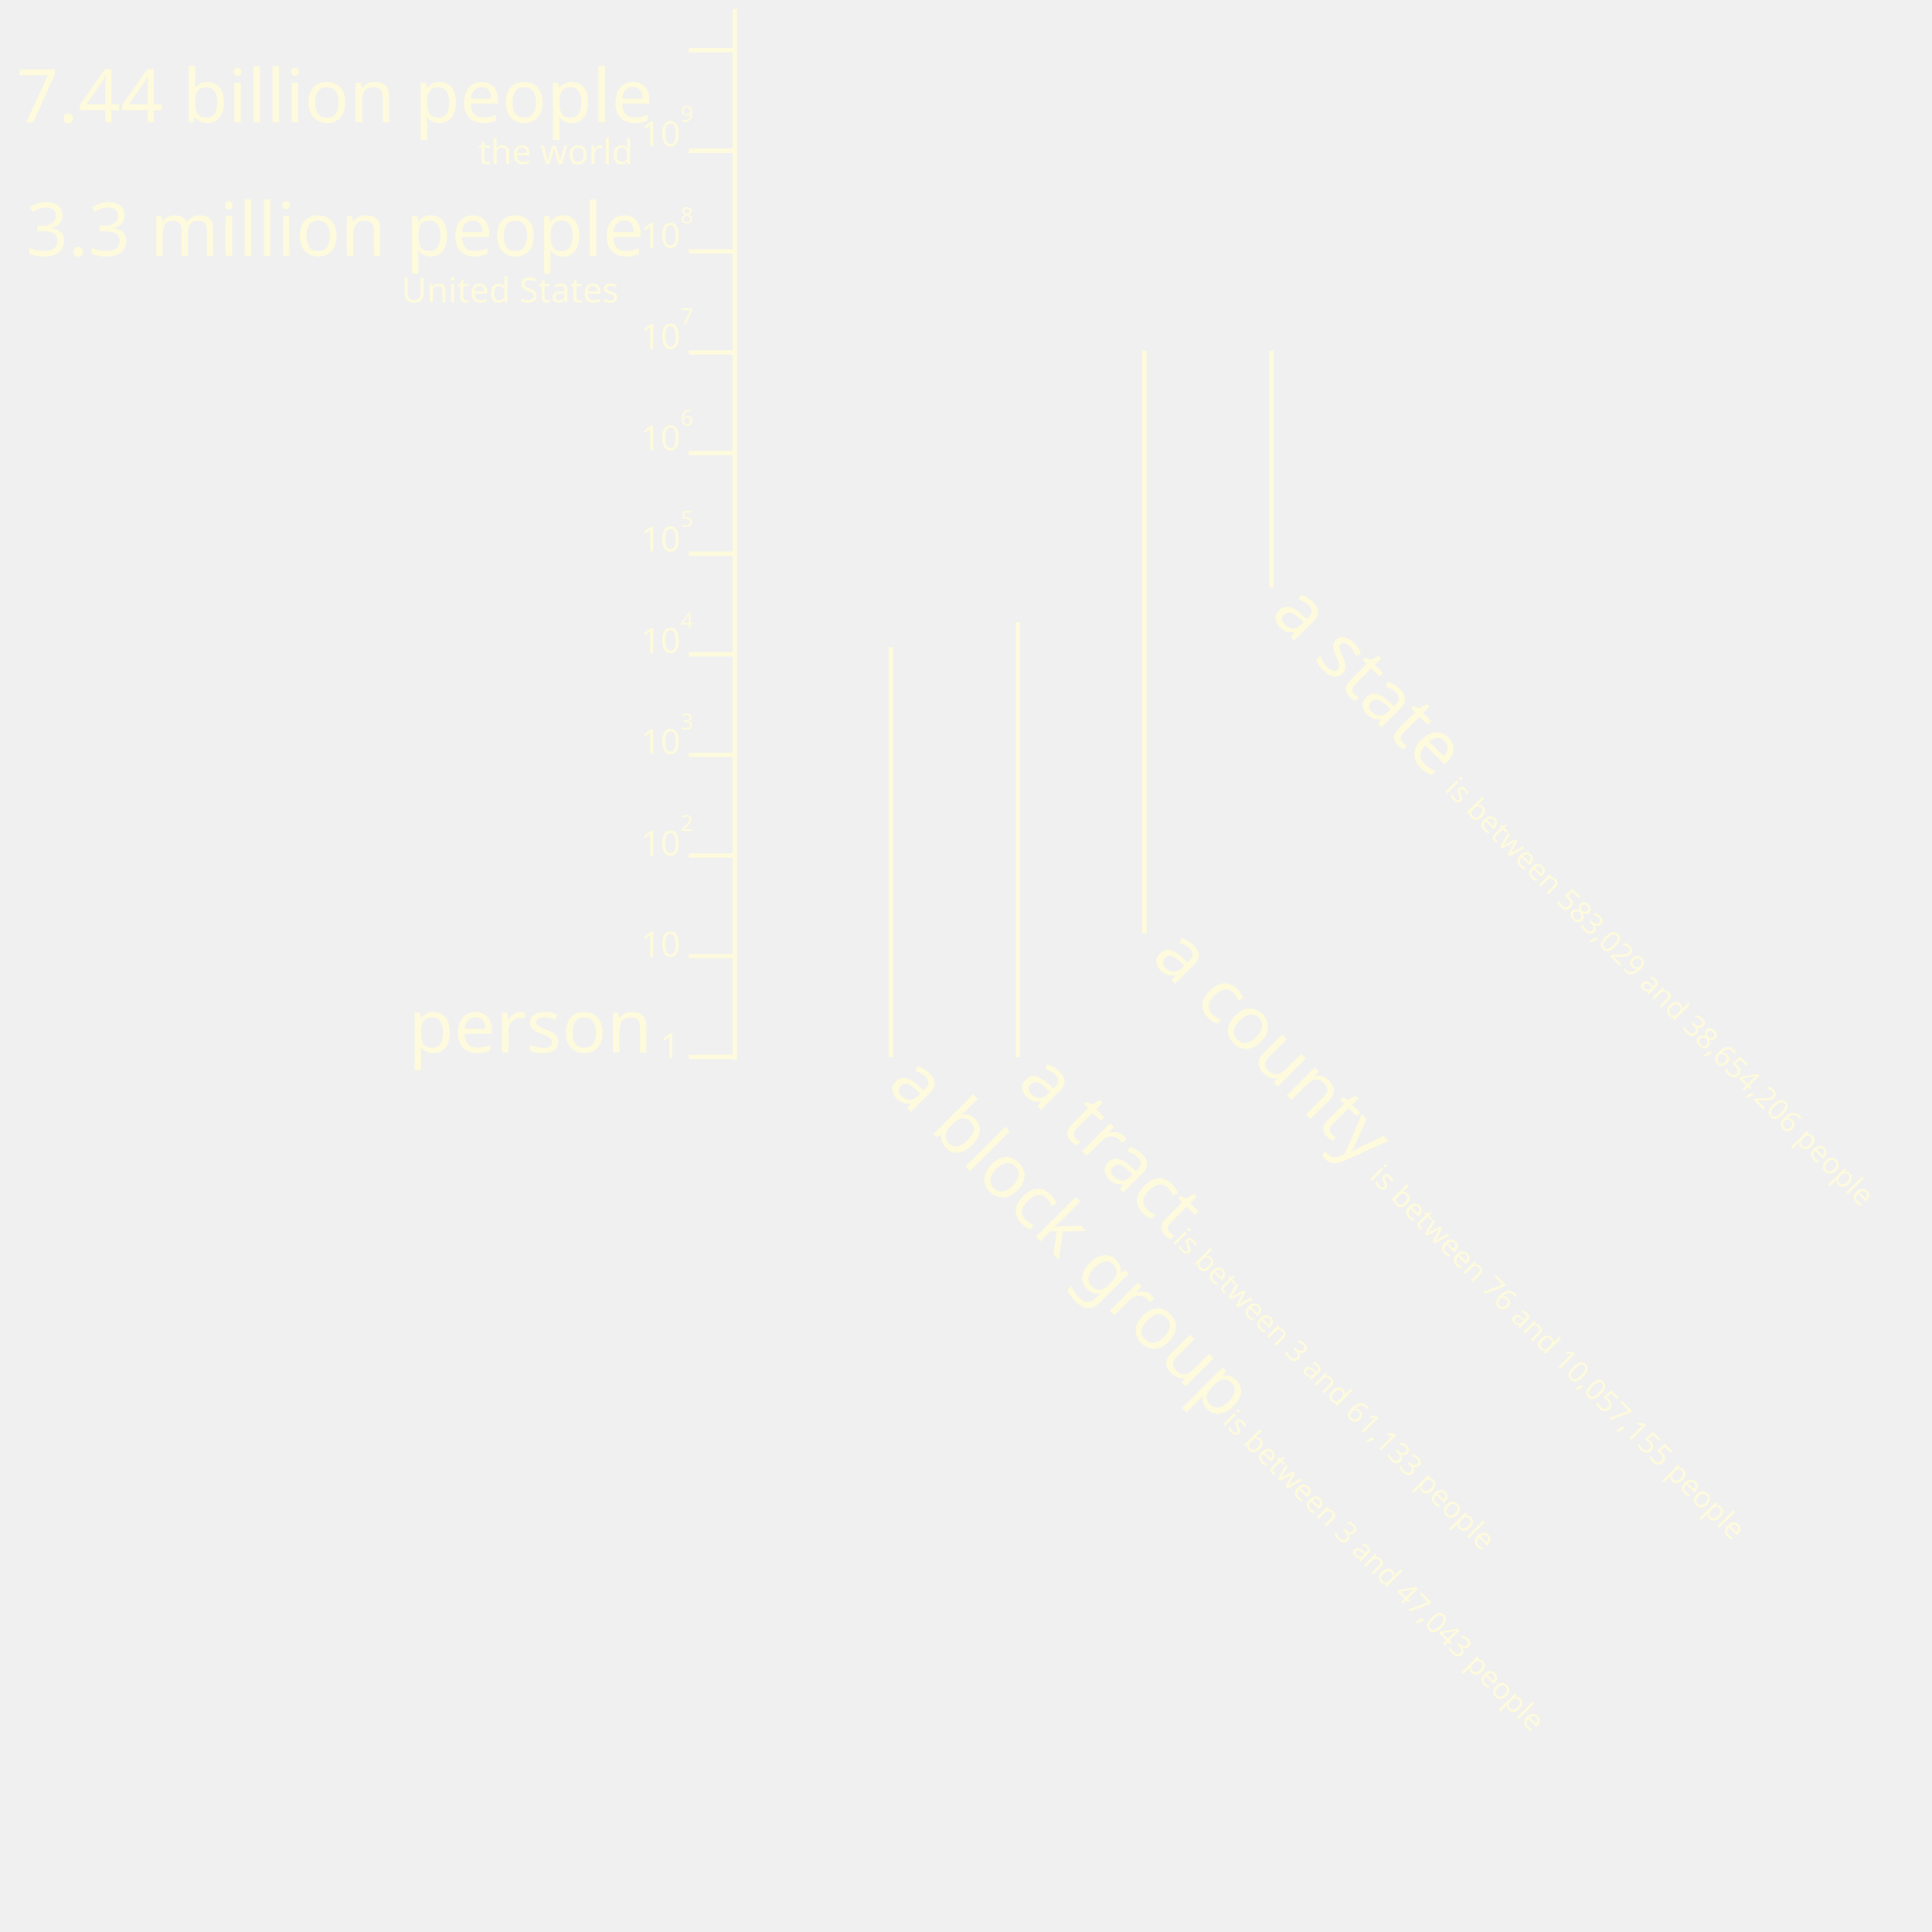
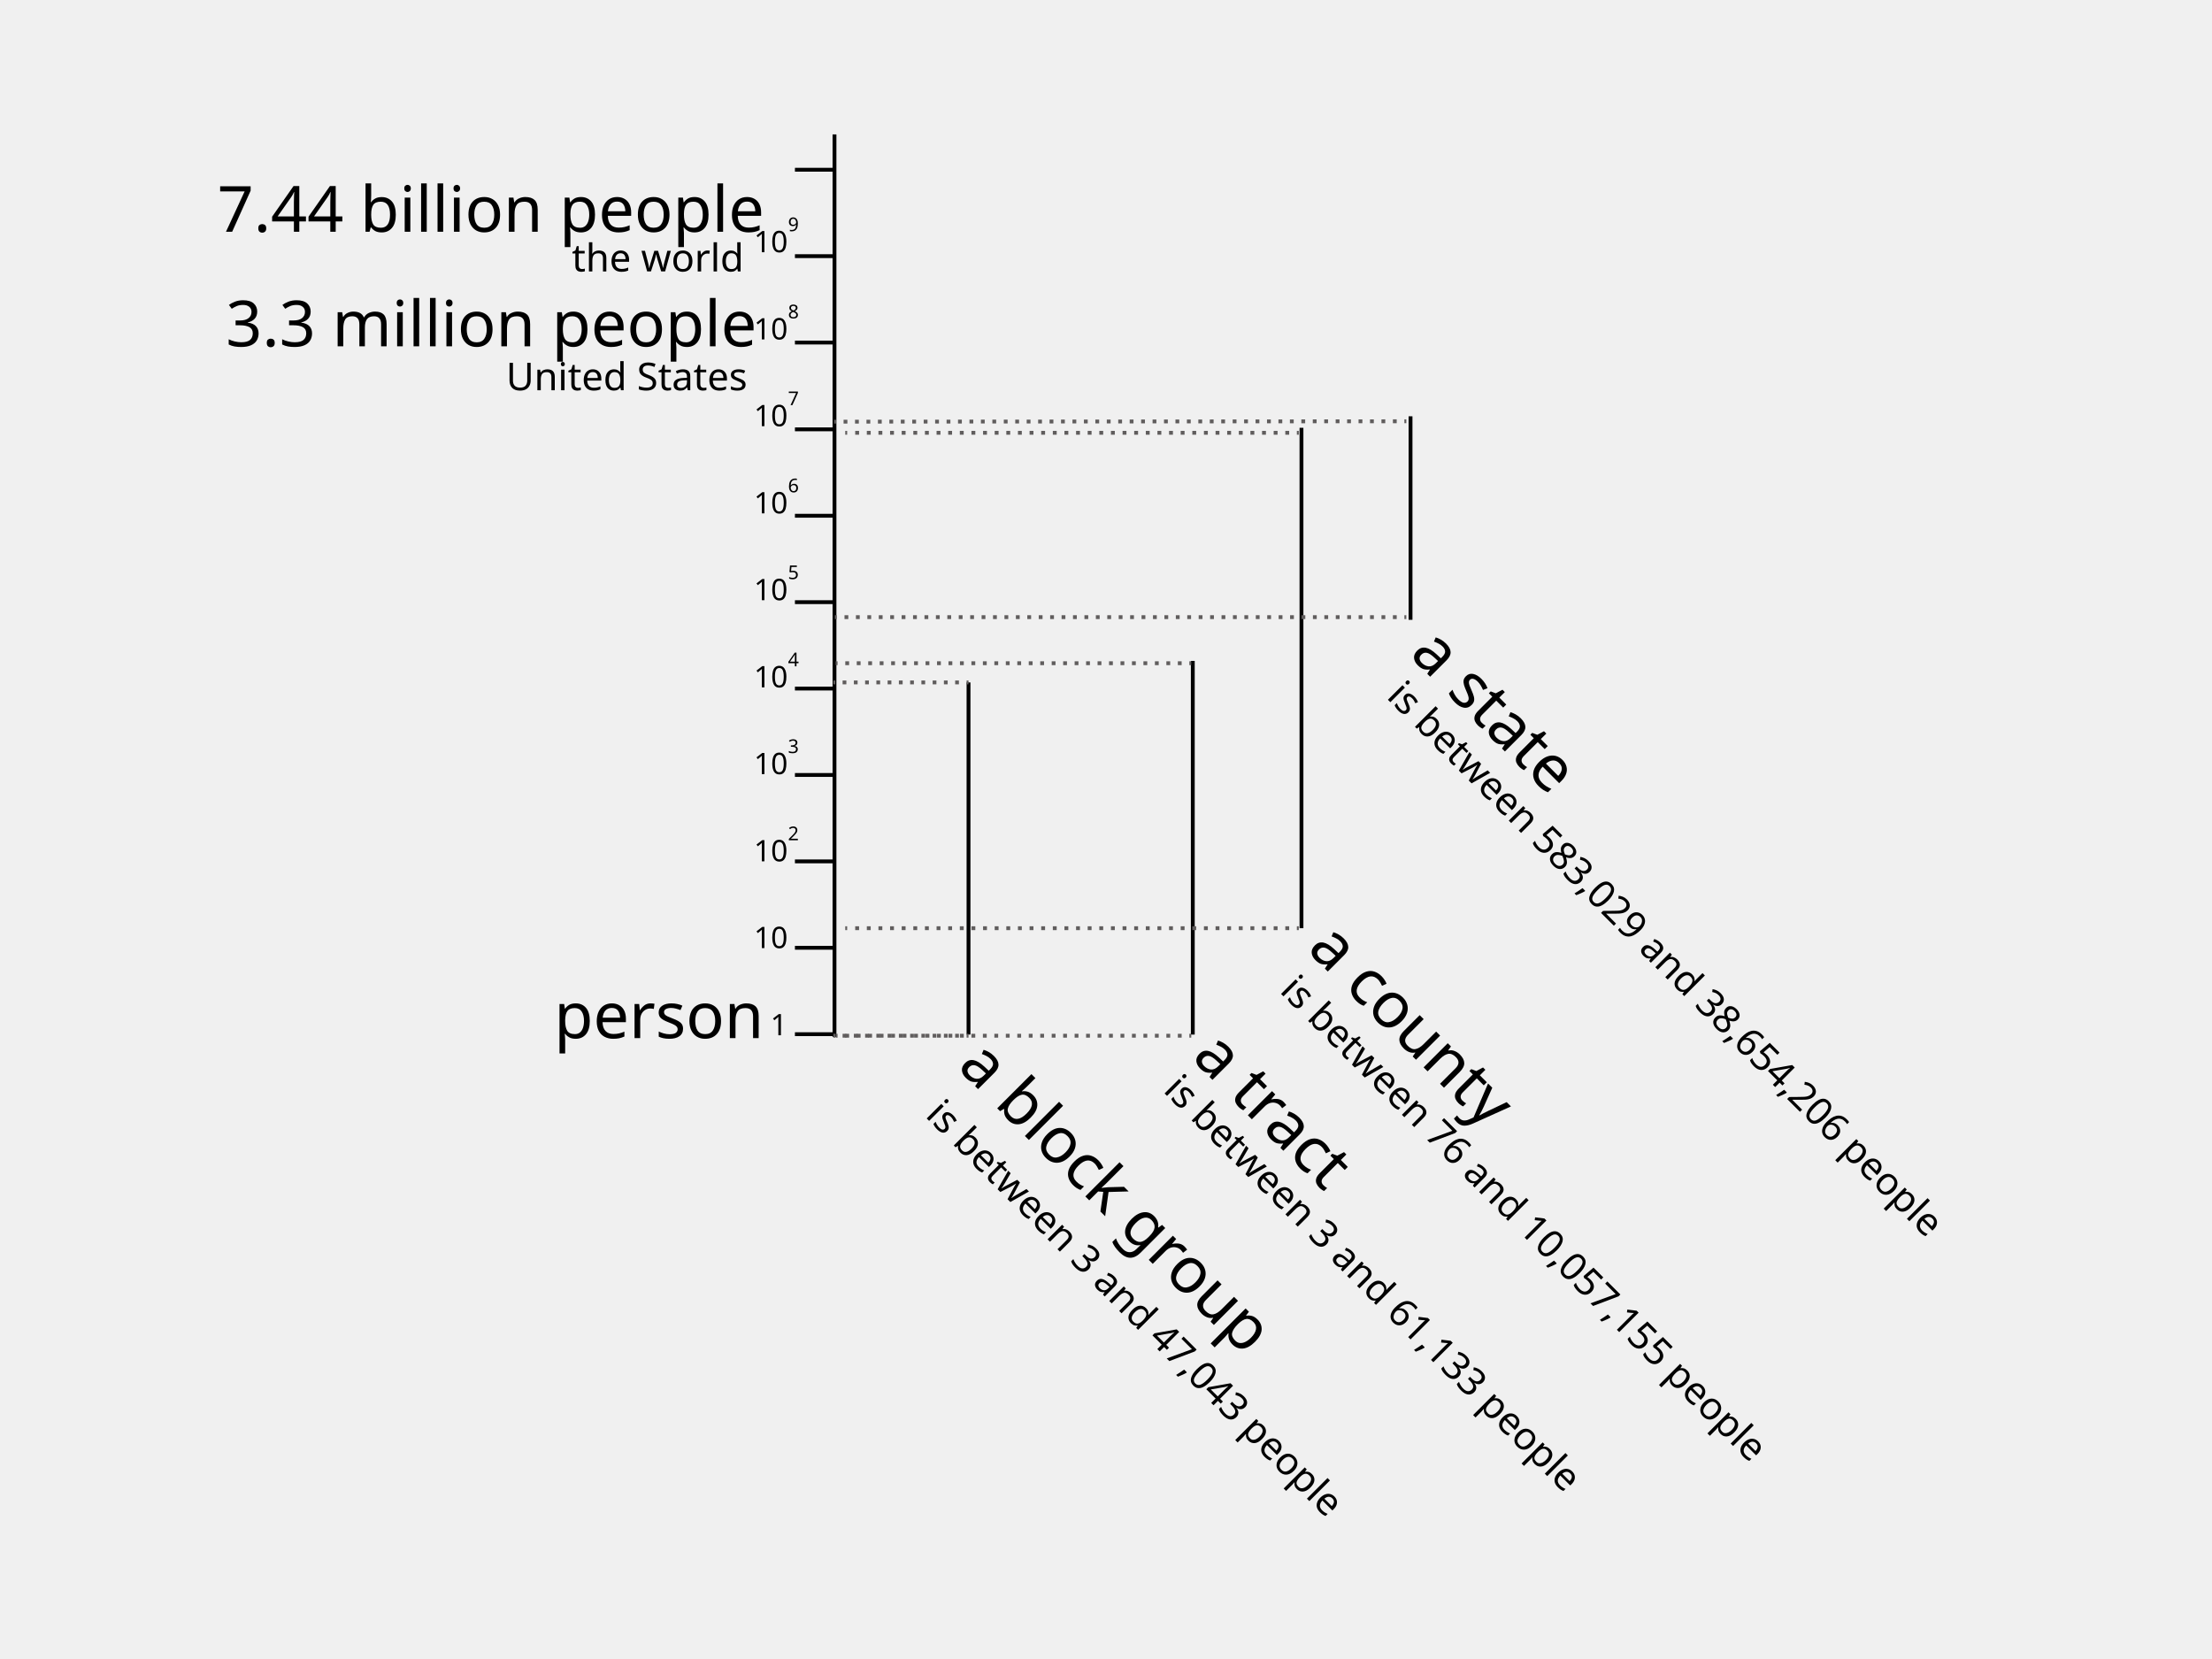
- <svg xmlns="http://www.w3.org/2000/svg" version="1.1" id="Layer_1" x="0px" y="0px" viewBox="0 0 432 432" style="enable-background:new 0 0 432 432;" xml:space="preserve">
+ <svg xmlns="http://www.w3.org/2000/svg" version="1.1" id="Layer_1" x="0px" y="0px" viewBox="0 0 576 432" style="enable-background:new 0 0 576 432;" xml:space="preserve">
  <style type="text/css">
- 	.st0{fill:none;stroke:#FDFADD;stroke-miterlimit:10;}
- 	.st1{fill:#FDFADD;}
- 	.st2{font-family:'Helvetica-Light';}
- 	.st3{font-size:16.573px;}
- 	.st4{font-size:7.734px;}
- 	.st5{font-family:'Helvetica-Bold';}
- 	.st6{font-size:4.972px;}
+ 	.st0{fill:#FFFFFF;stroke:#000000;stroke-miterlimit:10;}
+ 	.st1{font-family:'Helvetica-Light';}
+ 	.st2{font-size:16.573px;}
+ 	.st3{font-size:7.734px;}
+ 	.st4{font-family:'Helvetica-Bold';}
+ 	.st5{font-size:4.972px;}
+ 	.st6{font-size:10px;}
	.st7{font-size:16.574px;}
- 	.st8{font-size:6.629px;}
+ 	.st8{fill:none;stroke:#605D5D;stroke-miterlimit:10;}
+ 	.st9{fill:none;stroke:#605D5D;stroke-miterlimit:10;stroke-dasharray:0.977,1.954;}
+ 	.st10{fill:none;stroke:#605D5D;stroke-miterlimit:10;stroke-dasharray:0.995,1.991;}
+ 	.st11{fill:none;stroke:#605D5D;stroke-miterlimit:10;stroke-dasharray:1.009,2.018;}
+ 	.st12{fill:none;stroke:#605D5D;stroke-miterlimit:10;stroke-dasharray:0.993,1.987;}
+ 	.st13{fill:none;stroke:#605D5D;stroke-miterlimit:10;stroke-dasharray:0.992,1.983;}
</style>
-   <line class="st0" x1="164.3" y1="2" x2="164.3" y2="237" />
-   <text transform="matrix(1 0 0 1 91.293 235.3271)" class="st1 st2 st3">person</text>
-   <text transform="matrix(1 0 0 1 143.3022 32.6826)">
-     <tspan x="0" y="0" class="st1 st2 st4">10</tspan>
-     <tspan x="0" y="22.7" class="st1 st2 st4">10</tspan>
-     <tspan x="0" y="45.3" class="st1 st2 st4">10</tspan>
-     <tspan x="0" y="68" class="st1 st2 st4">10</tspan>
-     <tspan x="0" y="90.6" class="st1 st2 st4">10</tspan>
-     <tspan x="0" y="113.3" class="st1 st2 st4">10</tspan>
-     <tspan x="0" y="135.9" class="st1 st2 st4">10</tspan>
-     <tspan x="0" y="158.6" class="st1 st2 st4">10</tspan>
-     <tspan x="0" y="181.2" class="st1 st2 st4">10</tspan>
-     <tspan x="4.3" y="203.9" class="st1 st2 st4">1</tspan>
-   </text>
-   <text transform="matrix(1 0 0 1 152.1826 27.1992)">
-     <tspan x="0" y="0" class="st1 st5 st6">9</tspan>
-     <tspan x="0" y="22.7" class="st1 st5 st6">8</tspan>
-     <tspan x="0" y="45.3" class="st1 st5 st6">7</tspan>
-     <tspan x="0" y="68" class="st1 st5 st6">6</tspan>
-     <tspan x="0" y="90.6" class="st1 st5 st6">5</tspan>
-     <tspan x="0" y="113.3" class="st1 st5 st6">4</tspan>
-     <tspan x="0" y="135.9" class="st1 st5 st6">3</tspan>
-     <tspan x="0" y="158.6" class="st1 st5 st6">2</tspan>
-   </text>
-   <text transform="matrix(1 0 0 1 5.8037 57.1846)" class="st1 st2 st3">3.3 million people</text>
-   <text transform="matrix(1 0 0 1 89.7773 67.623)" class="st1 st2 st4">United States</text>
-   <text transform="matrix(1 0 0 1 3.5938 27.3516)" class="st1 st2 st3">7.44 billion people</text>
-   <text transform="matrix(1 0 0 1 106.9023 36.6846)" class="st1 st2 st4">the world</text>
+   <line class="st0" x1="217.3" y1="35" x2="217.3" y2="270" />
+   <text transform="matrix(1 0 0 1 144.293 270.3271)" class="st1 st2">person</text>
+   <text transform="matrix(1 0 0 1 196.3022 65.6826)" class="st1 st3">10</text>
+   <text transform="matrix(1 0 0 1 196.3022 88.3826)" class="st1 st3">10</text>
+   <text transform="matrix(1 0 0 1 196.3022 110.9826)" class="st1 st3">10</text>
+   <text transform="matrix(1 0 0 1 196.3022 133.6826)" class="st1 st3">10</text>
+   <text transform="matrix(1 0 0 1 196.3022 156.2826)" class="st1 st3">10</text>
+   <text transform="matrix(1 0 0 1 196.3022 178.9826)" class="st1 st3">10</text>
+   <text transform="matrix(1 0 0 1 196.3022 201.5826)" class="st1 st3">10</text>
+   <text transform="matrix(1 0 0 1 196.3022 224.2826)" class="st1 st3">10</text>
+   <text transform="matrix(1 0 0 1 196.3022 246.8826)" class="st1 st3">10</text>
+   <text transform="matrix(1 0 0 1 200.6022 269.5826)" class="st1 st3">1</text>
+   <text transform="matrix(1 0 0 1 205.1826 60.1992)" class="st4 st5">9</text>
+   <text transform="matrix(1 0 0 1 205.1826 82.8992)" class="st4 st5">8</text>
+   <text transform="matrix(1 0 0 1 205.1826 105.4992)" class="st4 st5">7</text>
+   <text transform="matrix(1 0 0 1 205.1826 128.1992)" class="st4 st5">6</text>
+   <text transform="matrix(1 0 0 1 205.1826 150.7992)" class="st4 st5">5</text>
+   <text transform="matrix(1 0 0 1 205.1826 173.4992)" class="st4 st5">4</text>
+   <text transform="matrix(1 0 0 1 205.1826 196.0992)" class="st4 st5">3</text>
+   <text transform="matrix(1 0 0 1 205.1826 218.7992)" class="st4 st5">2</text>
+   <text transform="matrix(1 0 0 1 58.8037 90.1846)" class="st1 st2">3.3 million people</text>
+   <text transform="matrix(1 0 0 1 131.7773 101.623)" class="st1 st6">United States</text>
+   <text transform="matrix(1 0 0 1 56.5938 60.3516)" class="st1 st2">7.44 billion people</text>
+   <text transform="matrix(1 0 0 1 148.9023 70.6846)" class="st1 st6">the world</text>
  <g>
-     <line class="st0" x1="164.2" y1="236.3" x2="154" y2="236.3" />
-     <line class="st0" x1="164.2" y1="213.8" x2="154" y2="213.8" />
-     <line class="st0" x1="164.2" y1="191.3" x2="154" y2="191.3" />
-     <line class="st0" x1="164.2" y1="168.8" x2="154" y2="168.8" />
-     <line class="st0" x1="164.2" y1="146.3" x2="154" y2="146.3" />
-     <line class="st0" x1="164.2" y1="123.8" x2="154" y2="123.8" />
-     <line class="st0" x1="164.2" y1="101.3" x2="154" y2="101.3" />
-     <line class="st0" x1="164.2" y1="78.8" x2="154" y2="78.8" />
-     <line class="st0" x1="164.2" y1="56.2" x2="154" y2="56.2" />
-     <line class="st0" x1="164.2" y1="33.7" x2="154" y2="33.7" />
-     <line class="st0" x1="164.2" y1="11.2" x2="154" y2="11.2" />
+     <line class="st0" x1="217.2" y1="269.3" x2="207" y2="269.3" />
+     <line class="st0" x1="217.2" y1="246.8" x2="207" y2="246.8" />
+     <line class="st0" x1="217.2" y1="224.3" x2="207" y2="224.3" />
+     <line class="st0" x1="217.2" y1="201.8" x2="207" y2="201.8" />
+     <line class="st0" x1="217.2" y1="179.3" x2="207" y2="179.3" />
+     <line class="st0" x1="217.2" y1="156.8" x2="207" y2="156.8" />
+     <line class="st0" x1="217.2" y1="134.3" x2="207" y2="134.3" />
+     <line class="st0" x1="217.2" y1="111.8" x2="207" y2="111.8" />
+     <line class="st0" x1="217.2" y1="89.2" x2="207" y2="89.2" />
+     <line class="st0" x1="217.2" y1="66.7" x2="207" y2="66.7" />
+     <line class="st0" x1="217.2" y1="44.2" x2="207" y2="44.2" />
  </g>
-   <text transform="matrix(0.7071 0.7071 -0.7071 0.7071 257.1284 214.3615)">
-     <tspan x="0" y="0" class="st1 st2 st7">a county </tspan>
-     <tspan x="69.1" y="0" class="st1 st5 st8">is between 76 and 10,057,155 people</tspan>
-   </text>
-   <text transform="matrix(0.7071 0.7071 -0.7071 0.7071 198.0575 242.9854)">
-     <tspan x="0" y="0" class="st1 st2 st7">a block group</tspan>
-     <tspan x="104.4" y="0" class="st1 st5 st8"> is between 3 and 47,043 people</tspan>
-   </text>
-   <text transform="matrix(0.7071 0.7071 -0.7071 0.7071 227.0951 242.5691)">
-     <tspan x="0" y="0" class="st1 st2 st7">a tract</tspan>
-     <tspan x="47.7" y="0" class="st1 st5 st8"> is between 3 and 61,133 people</tspan>
-   </text>
-   <text transform="matrix(0.7071 0.7071 -0.7071 0.7071 283.7824 137.5914)">
-     <tspan x="0" y="0" class="st1 st2 st7">a state </tspan>
-     <tspan x="55.2" y="0" class="st1 st5 st8">is between 583,029 and 38,654,206 people</tspan>
-   </text>
-   <line class="st0" x1="199.2" y1="236.4" x2="199.2" y2="144.7" />
-   <line class="st0" x1="227.6" y1="236.4" x2="227.6" y2="139.1" />
-   <line class="st0" x1="255.9" y1="208.7" x2="255.9" y2="78.4" />
-   <line class="st0" x1="284.3" y1="131.4" x2="284.3" y2="78.4" />
+   <text transform="matrix(0.7071 0.7071 -0.7071 0.7071 340.1285 247.3615)" class="st1 st7">a county </text>
+   <text transform="matrix(0.7071 0.7071 -0.7071 0.7071 332.9889 258.2221)" class="st1 st6">is between 76 and 10,057,155 people</text>
+   <text transform="matrix(0.7071 0.7071 -0.7071 0.7071 249.0572 277.9855)" class="st1 st7">a block group</text>
+   <text transform="matrix(0.7071 0.7071 -0.7071 0.7071 238.8785 288.8065)" class="st1 st6"> is between 3 and 47,043 people</text>
+   <text transform="matrix(0.7071 0.7071 -0.7071 0.7071 310.0953 275.569)" class="st1 st7">a tract</text>
+   <text transform="matrix(0.7071 0.7071 -0.7071 0.7071 300.8238 282.2978)" class="st1 st6"> is between 3 and 61,133 people</text>
+   <text transform="matrix(0.7071 0.7071 -0.7071 0.7071 366.7828 170.5915)" class="st1 st7">a state </text>
+   <text transform="matrix(0.7071 0.7071 -0.7071 0.7071 360.8141 181.6232)" class="st1 st6">is between 583,029 and 38,654,206 people</text>
+   <line class="st0" x1="252.2" y1="269.4" x2="252.2" y2="177.7" />
+   <line class="st0" x1="310.6" y1="269.4" x2="310.6" y2="172.1" />
+   <line class="st0" x1="338.9" y1="241.7" x2="338.9" y2="111.4" />
+   <line class="st0" x1="367.3" y1="161.4" x2="367.3" y2="108.4" />
+   <g>
+     <g>
+       <line class="st8" x1="252.2" y1="177.7" x2="251.7" y2="177.7" />
+       <line class="st9" x1="249.7" y1="177.7" x2="218.5" y2="177.7" />
+       <line class="st8" x1="217.5" y1="177.7" x2="217" y2="177.7" />
+     </g>
+   </g>
+   <g>
+     <g>
+       <line class="st8" x1="310.2" y1="172.7" x2="309.7" y2="172.7" />
+       <line class="st10" x1="307.7" y1="172.7" x2="219.1" y2="172.7" />
+       <line class="st8" x1="218.1" y1="172.7" x2="217.6" y2="172.7" />
+     </g>
+   </g>
+   <g>
+     <g>
+       <line class="st8" x1="310.2" y1="269.7" x2="309.7" y2="269.7" />
+       <line class="st10" x1="307.7" y1="269.7" x2="219.1" y2="269.7" />
+       <line class="st8" x1="218.1" y1="269.7" x2="217.6" y2="269.7" />
+     </g>
+   </g>
+   <g>
+     <g>
+       <line class="st8" x1="338.2" y1="112.7" x2="337.7" y2="112.7" />
+       <line class="st11" x1="335.7" y1="112.7" x2="221.7" y2="112.7" />
+       <line class="st8" x1="220.6" y1="112.7" x2="220.1" y2="112.7" />
+     </g>
+   </g>
+   <g>
+     <g>
+       <line class="st8" x1="338.2" y1="241.7" x2="337.7" y2="241.7" />
+       <line class="st11" x1="335.7" y1="241.7" x2="221.7" y2="241.7" />
+       <line class="st8" x1="220.6" y1="241.7" x2="220.1" y2="241.7" />
+     </g>
+   </g>
+   <g>
+     <g>
+       <line class="st8" x1="366.2" y1="109.7" x2="365.7" y2="109.7" />
+       <line class="st12" x1="363.7" y1="109.7" x2="218.7" y2="109.8" />
+       <line class="st8" x1="217.7" y1="109.8" x2="217.2" y2="109.8" />
+     </g>
+   </g>
+   <g>
+     <g>
+       <line class="st8" x1="366.2" y1="160.7" x2="365.7" y2="160.7" />
+       <line class="st13" x1="363.7" y1="160.7" x2="218.9" y2="160.7" />
+       <line class="st8" x1="217.9" y1="160.7" x2="217.4" y2="160.7" />
+     </g>
+   </g>
+   <g>
+     <g>
+       <line class="st8" x1="252.2" y1="269.7" x2="251.7" y2="269.7" />
+       <line class="st9" x1="249.7" y1="269.7" x2="218.5" y2="269.7" />
+       <line class="st8" x1="217.5" y1="269.7" x2="217" y2="269.7" />
+     </g>
+   </g>
</svg>
